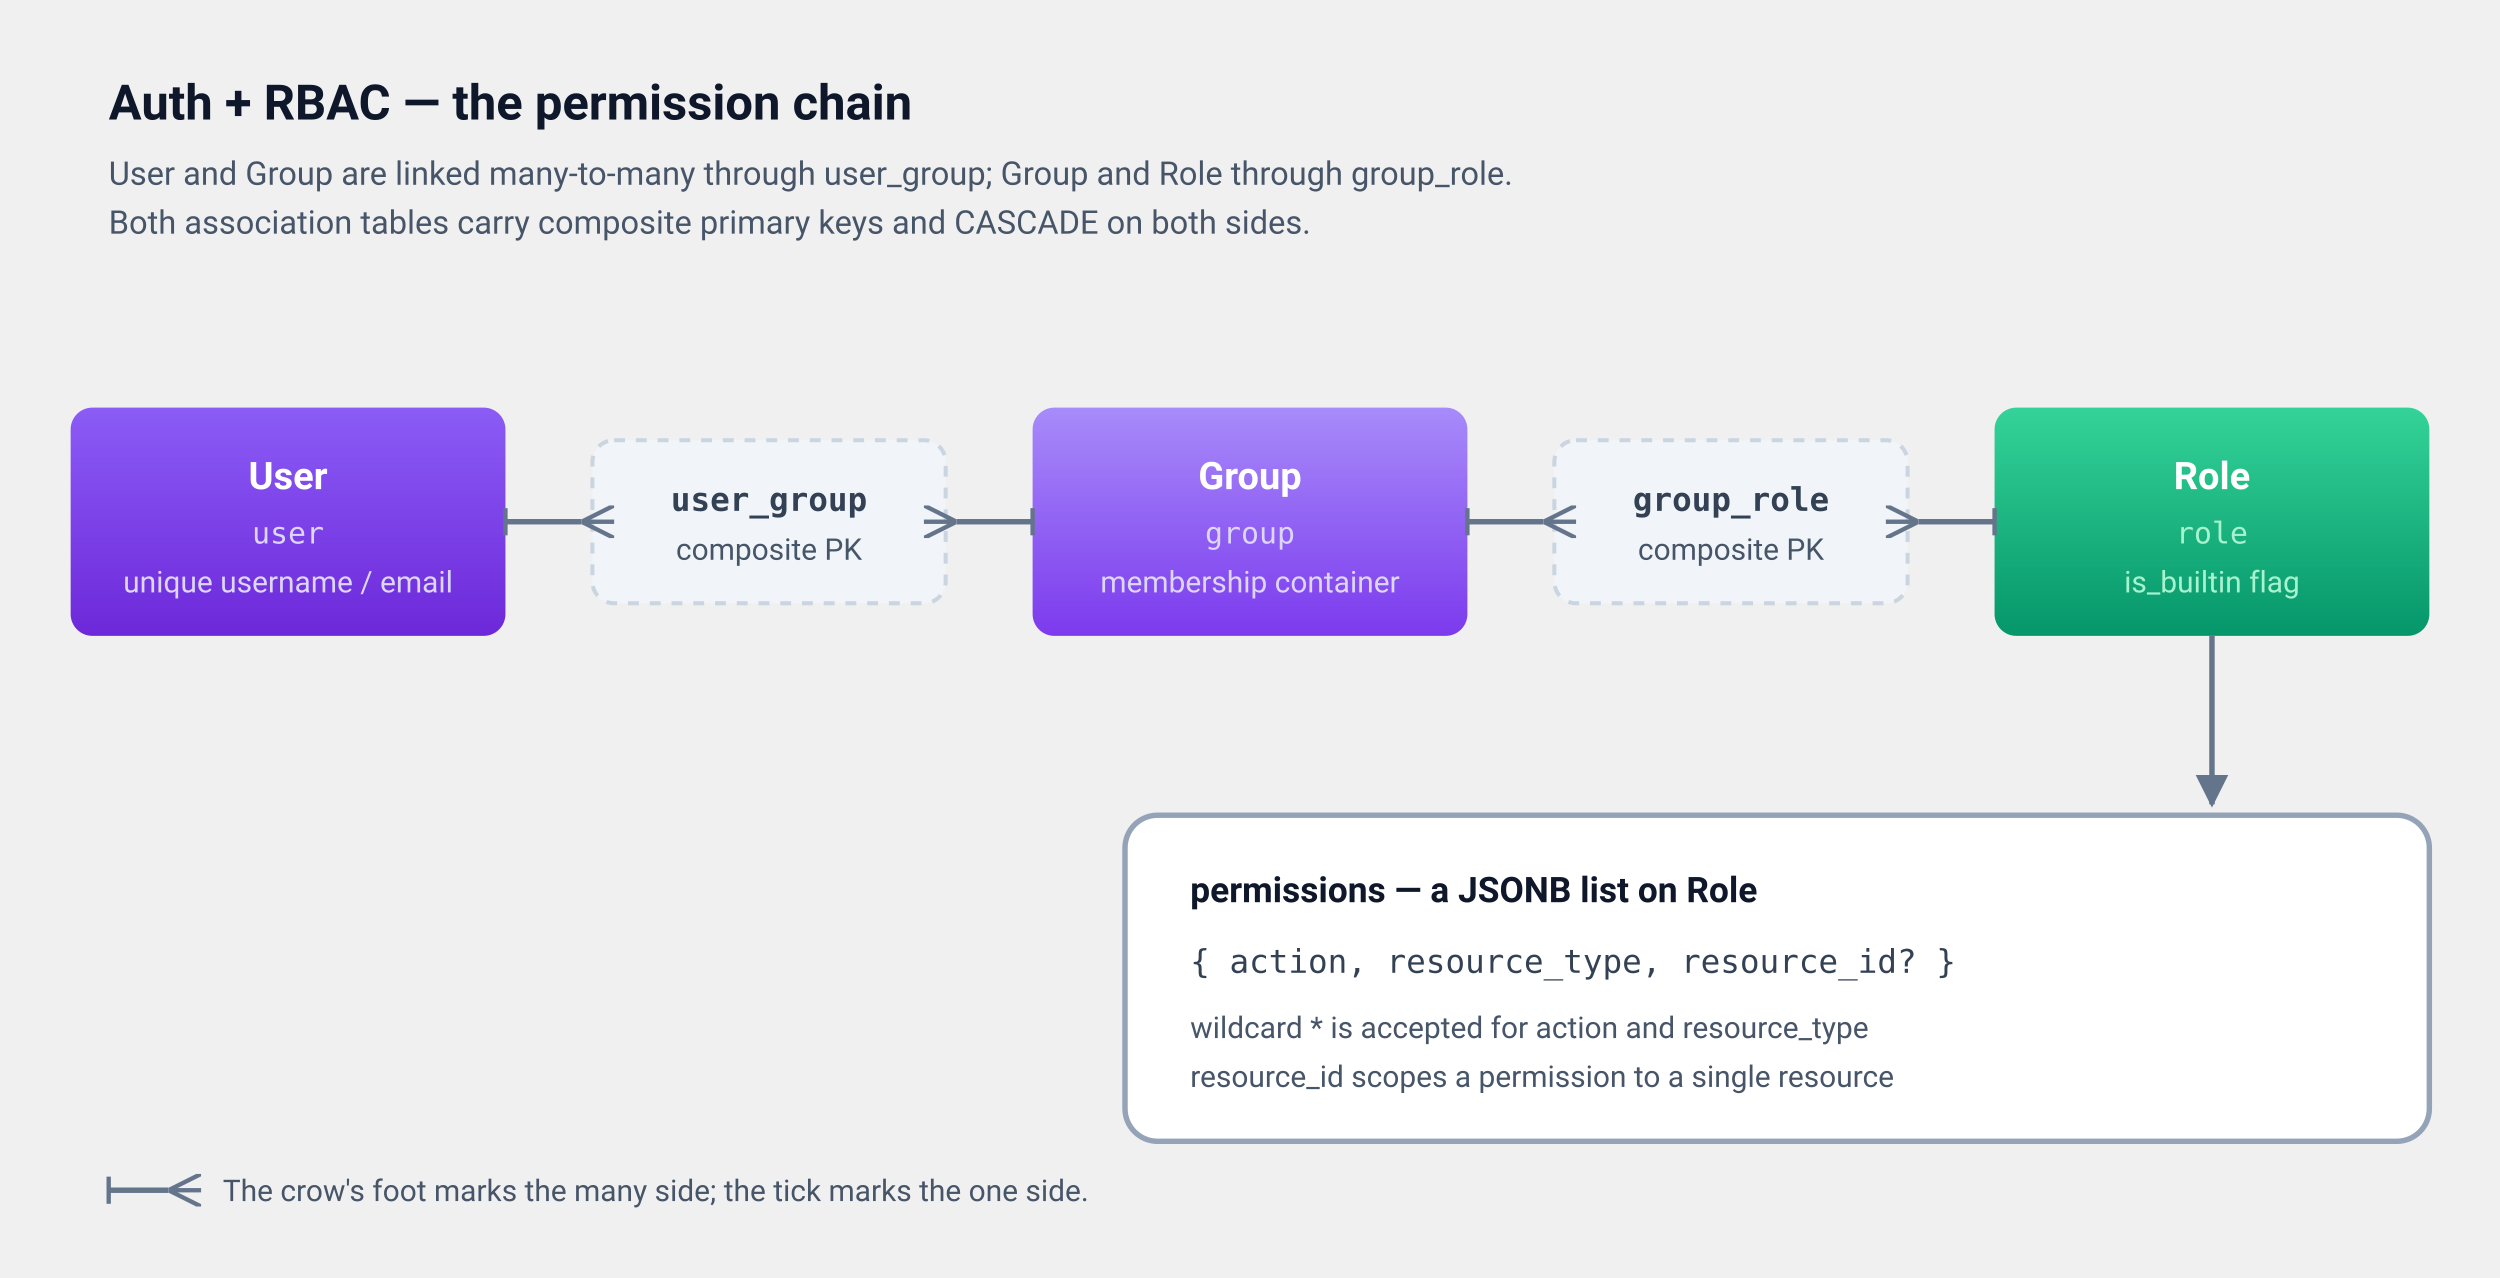
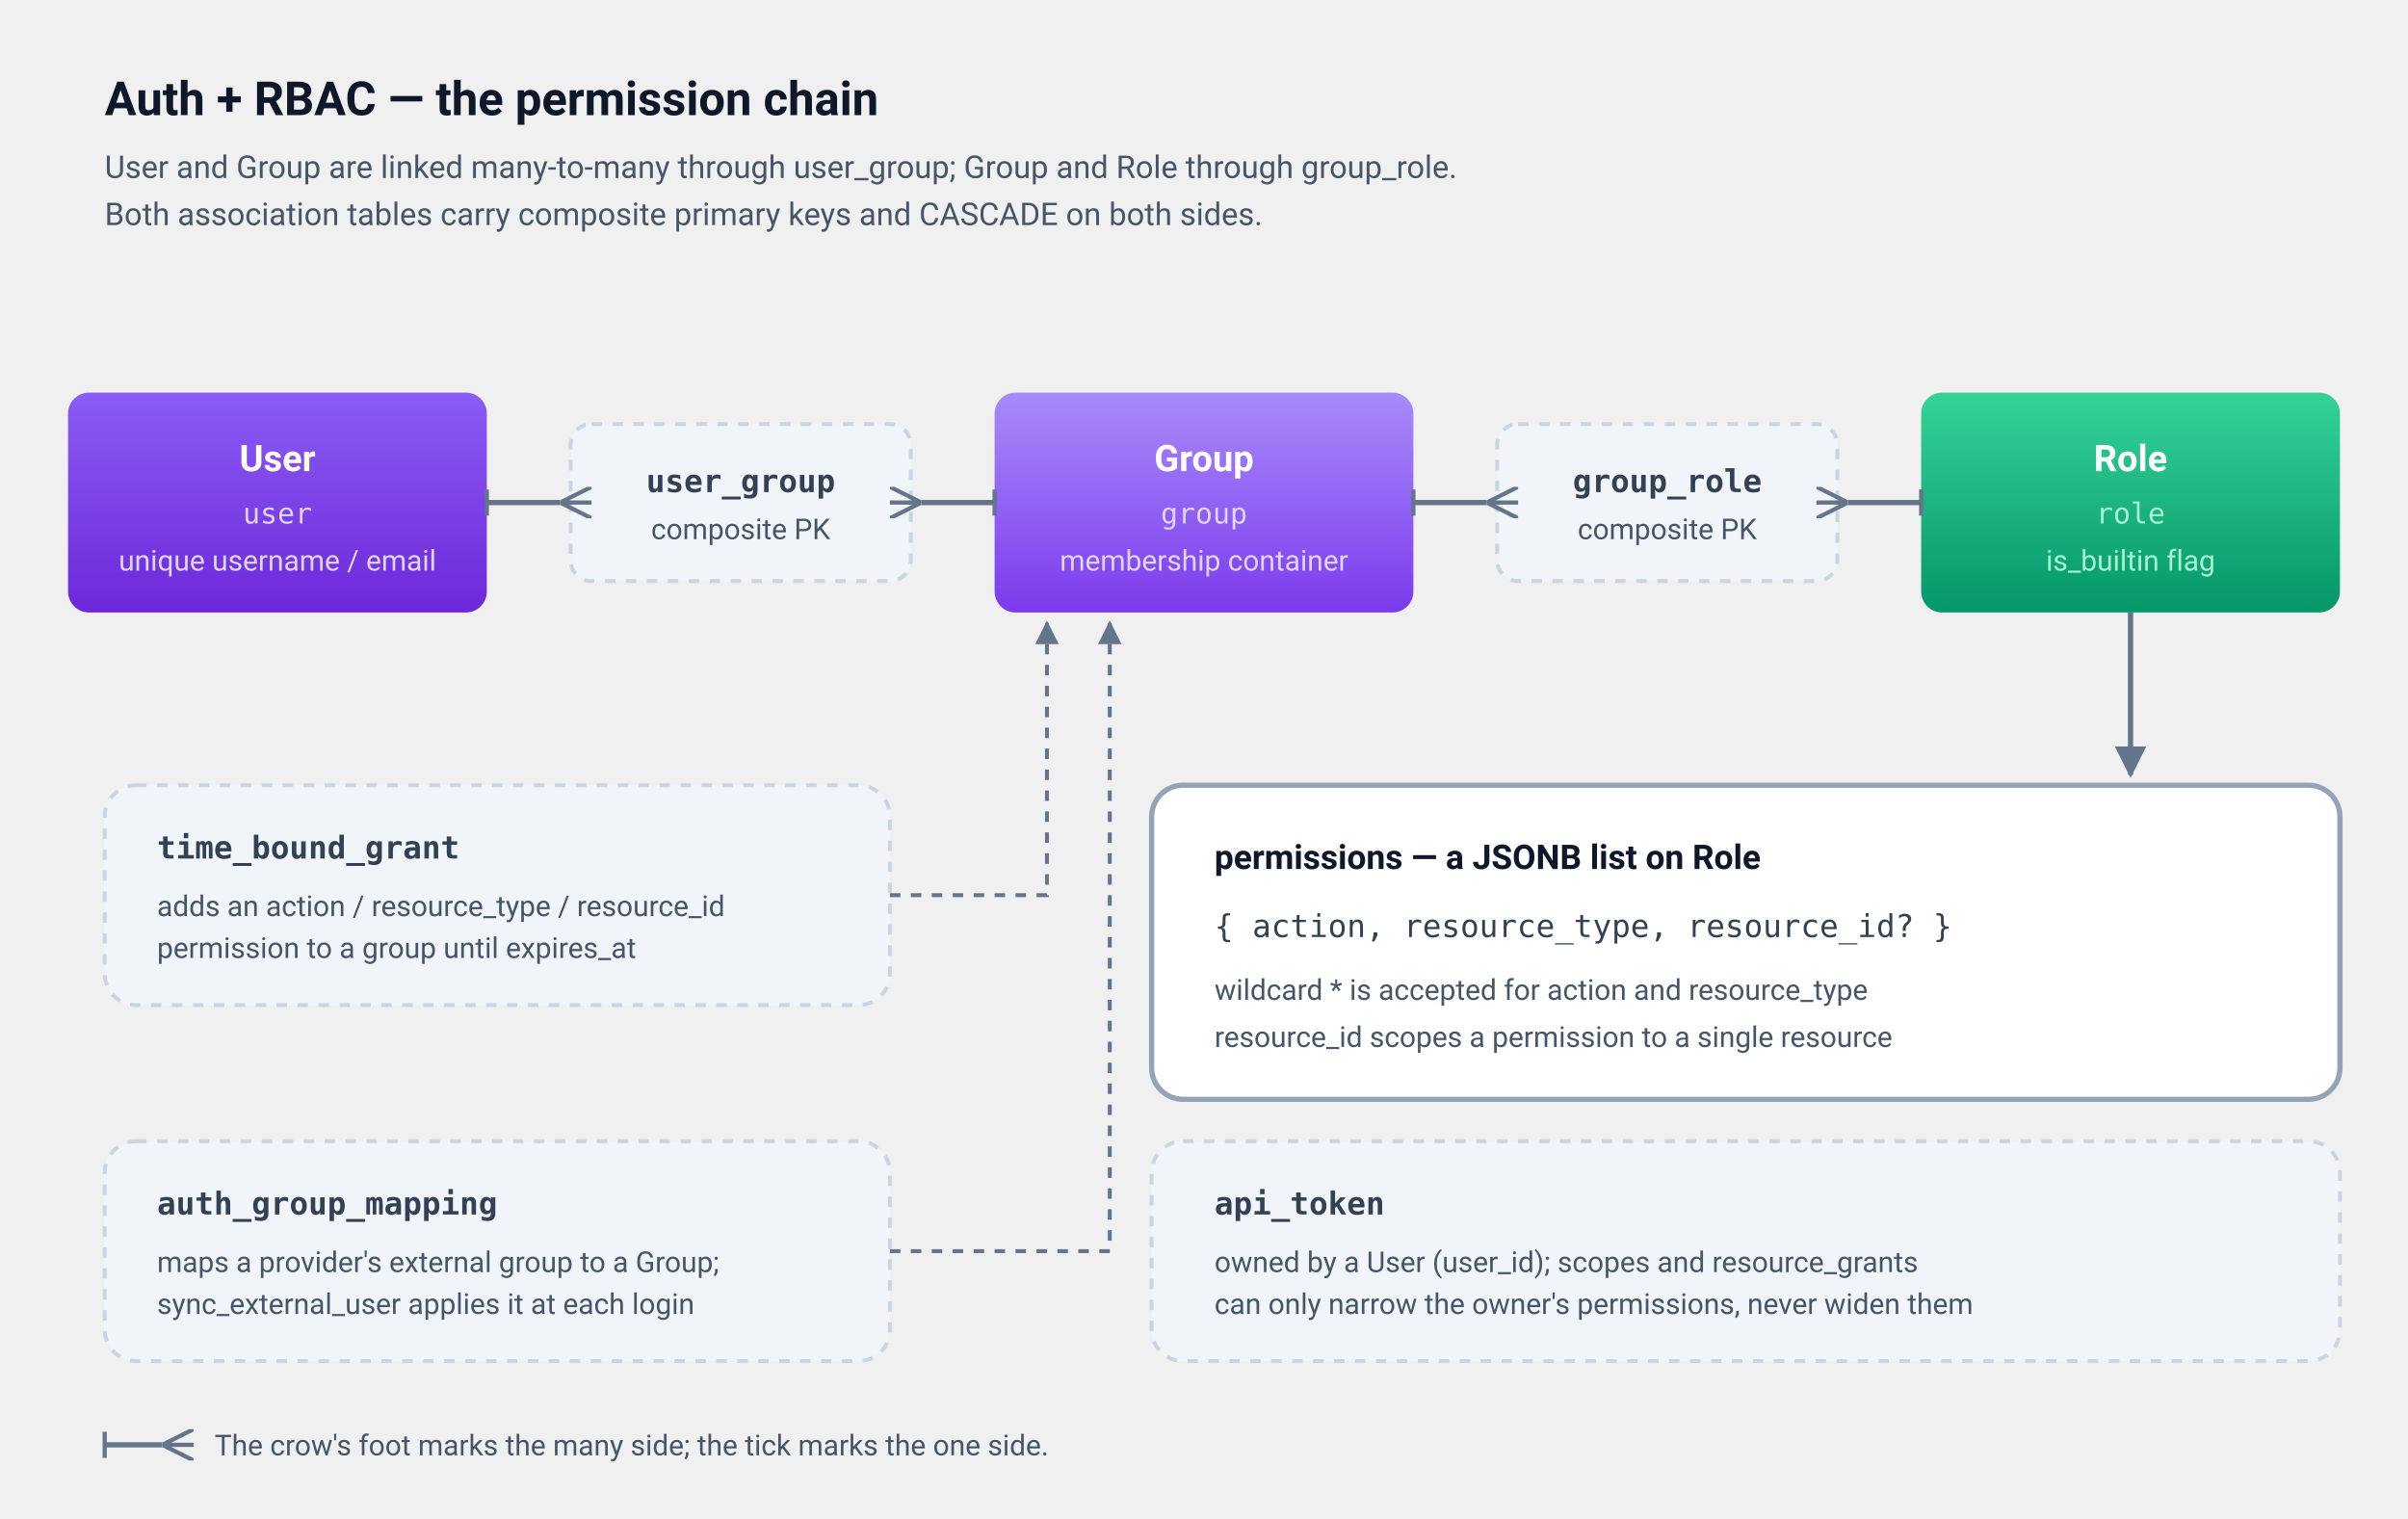
- <svg xmlns="http://www.w3.org/2000/svg" width="920" height="470" viewBox="0 0 920 470" preserveAspectRatio="xMidYMid meet" font-family="ui-sans-serif, system-ui, -apple-system, 'Segoe UI', Roboto, Helvetica, Arial, sans-serif">
+ <svg xmlns="http://www.w3.org/2000/svg" width="920" height="580" viewBox="0 0 920 580" preserveAspectRatio="xMidYMid meet" font-family="ui-sans-serif, system-ui, -apple-system, 'Segoe UI', Roboto, Helvetica, Arial, sans-serif">
  <defs>
    <linearGradient id="dmr-user" x1="0" y1="0" x2="0" y2="1">
      <stop offset="0%" stop-color="#8b5cf6" />
      <stop offset="100%" stop-color="#6d28d9" />
    </linearGradient>
    <linearGradient id="dmr-group" x1="0" y1="0" x2="0" y2="1">
      <stop offset="0%" stop-color="#a78bfa" />
      <stop offset="100%" stop-color="#7c3aed" />
    </linearGradient>
    <linearGradient id="dmr-role" x1="0" y1="0" x2="0" y2="1">
      <stop offset="0%" stop-color="#34d399" />
      <stop offset="100%" stop-color="#059669" />
    </linearGradient>
    <marker id="dmr-crow" viewBox="0 0 12 12" refX="0" refY="6" markerWidth="12" markerHeight="12" markerUnits="userSpaceOnUse" orient="auto">
      <path d="M 0 6 L 12 0 M 0 6 L 12 6 M 0 6 L 12 12" stroke="#64748b" stroke-width="1.6" fill="none" />
    </marker>
    <marker id="dmr-one" viewBox="0 0 8 12" refX="4" refY="6" markerWidth="8" markerHeight="12" markerUnits="userSpaceOnUse" orient="auto">
      <path d="M 4 1 V 11" stroke="#64748b" stroke-width="1.6" fill="none" />
    </marker>
    <marker id="dmr-arrow" viewBox="0 0 10 10" refX="9" refY="5" markerWidth="6" markerHeight="6" orient="auto-start-reverse">
      <path d="M 0 0 L 10 5 L 0 10 z" fill="#64748b" />
    </marker>
  </defs>
  <text x="40" y="44" font-size="18" font-weight="600" fill="#0f172a">Auth + RBAC — the permission chain</text>
  <text x="40" y="68" font-size="12" fill="#475569">User and Group are linked many-to-many through user_group; Group and Role through group_role.</text>
  <text x="40" y="86" font-size="12" fill="#475569">Both association tables carry composite primary keys and CASCADE on both sides.</text>
  <rect x="26" y="150" width="160" height="84" rx="8" fill="url(#dmr-user)" />
  <text x="106" y="180" text-anchor="middle" font-size="14" font-weight="600" fill="#ffffff">User</text>
  <text x="106" y="200" text-anchor="middle" font-size="11" fill="#ddd6fe" font-family="ui-monospace, SFMono-Regular, Menlo, Consolas, monospace">user</text>
  <text x="106" y="218" text-anchor="middle" font-size="11" fill="#ddd6fe">unique username / email</text>
  <rect x="218" y="162" width="130" height="60" rx="8" fill="#f1f5f9" stroke="#cbd5e1" stroke-width="1.5" stroke-dasharray="4 4" />
  <text x="283" y="188" text-anchor="middle" font-size="12" font-weight="600" fill="#334155" font-family="ui-monospace, SFMono-Regular, Menlo, Consolas, monospace">user_group</text>
  <text x="283" y="206" text-anchor="middle" font-size="11" fill="#475569">composite PK</text>
  <rect x="380" y="150" width="160" height="84" rx="8" fill="url(#dmr-group)" />
  <text x="460" y="180" text-anchor="middle" font-size="14" font-weight="600" fill="#ffffff">Group</text>
  <text x="460" y="200" text-anchor="middle" font-size="11" fill="#ddd6fe" font-family="ui-monospace, SFMono-Regular, Menlo, Consolas, monospace">group</text>
  <text x="460" y="218" text-anchor="middle" font-size="11" fill="#ddd6fe">membership container</text>
  <rect x="572" y="162" width="130" height="60" rx="8" fill="#f1f5f9" stroke="#cbd5e1" stroke-width="1.5" stroke-dasharray="4 4" />
  <text x="637" y="188" text-anchor="middle" font-size="12" font-weight="600" fill="#334155" font-family="ui-monospace, SFMono-Regular, Menlo, Consolas, monospace">group_role</text>
  <text x="637" y="206" text-anchor="middle" font-size="11" fill="#475569">composite PK</text>
  <rect x="734" y="150" width="160" height="84" rx="8" fill="url(#dmr-role)" />
  <text x="814" y="180" text-anchor="middle" font-size="14" font-weight="600" fill="#ffffff">Role</text>
  <text x="814" y="200" text-anchor="middle" font-size="11" fill="#a7f3d0" font-family="ui-monospace, SFMono-Regular, Menlo, Consolas, monospace">role</text>
  <text x="814" y="218" text-anchor="middle" font-size="11" fill="#a7f3d0">is_builtin flag</text>
  <path d="M 186 192 H 214" stroke="#64748b" stroke-width="2" fill="none" marker-start="url(#dmr-one)" marker-end="url(#dmr-crow)" />
  <path d="M 380 192 H 352" stroke="#64748b" stroke-width="2" fill="none" marker-start="url(#dmr-one)" marker-end="url(#dmr-crow)" />
  <path d="M 540 192 H 568" stroke="#64748b" stroke-width="2" fill="none" marker-start="url(#dmr-one)" marker-end="url(#dmr-crow)" />
  <path d="M 734 192 H 706" stroke="#64748b" stroke-width="2" fill="none" marker-start="url(#dmr-one)" marker-end="url(#dmr-crow)" />
  <path d="M 814 234 V 296" stroke="#64748b" stroke-width="2" fill="none" marker-end="url(#dmr-arrow)" />
-   <rect x="414" y="300" width="480" height="120" rx="12" fill="#ffffff" stroke="#94a3b8" stroke-width="2" />
-   <text x="438" y="332" font-size="13" font-weight="600" fill="#0f172a">permissions — a JSONB list on Role</text>
-   <text x="438" y="358" font-size="12" fill="#334155" font-family="ui-monospace, SFMono-Regular, Menlo, Consolas, monospace">{ action, resource_type, resource_id? }</text>
-   <text x="438" y="382" font-size="11" fill="#475569">wildcard * is accepted for action and resource_type</text>
-   <text x="438" y="400" font-size="11" fill="#475569">resource_id scopes a permission to a single resource</text>
-   <path d="M 40 438 H 62" stroke="#64748b" stroke-width="2" fill="none" marker-start="url(#dmr-one)" marker-end="url(#dmr-crow)" />
-   <text x="82" y="442" font-size="11" fill="#475569">The crow's foot marks the many side; the tick marks the one side.</text>
+   <rect x="440" y="300" width="454" height="120" rx="12" fill="#ffffff" stroke="#94a3b8" stroke-width="2" />
+   <text x="464" y="332" font-size="13" font-weight="600" fill="#0f172a">permissions — a JSONB list on Role</text>
+   <text x="464" y="358" font-size="12" fill="#334155" font-family="ui-monospace, SFMono-Regular, Menlo, Consolas, monospace">{ action, resource_type, resource_id? }</text>
+   <text x="464" y="382" font-size="11" fill="#475569">wildcard * is accepted for action and resource_type</text>
+   <text x="464" y="400" font-size="11" fill="#475569">resource_id scopes a permission to a single resource</text>
+   <rect x="40" y="300" width="300" height="84" rx="12" fill="#f1f5f9" stroke="#cbd5e1" stroke-width="1.5" stroke-dasharray="4 4" />
+   <text x="60" y="328" font-size="12" font-weight="600" fill="#334155" font-family="ui-monospace, SFMono-Regular, Menlo, Consolas, monospace">time_bound_grant</text>
+   <text x="60" y="350" font-size="11" fill="#475569">adds an action / resource_type / resource_id</text>
+   <text x="60" y="366" font-size="11" fill="#475569">permission to a group until expires_at</text>
+   <path d="M 340 342 H 400 V 238" stroke="#64748b" stroke-width="1.5" stroke-dasharray="4 4" fill="none" marker-end="url(#dmr-arrow)" />
+   <rect x="40" y="436" width="300" height="84" rx="12" fill="#f1f5f9" stroke="#cbd5e1" stroke-width="1.5" stroke-dasharray="4 4" />
+   <text x="60" y="464" font-size="12" font-weight="600" fill="#334155" font-family="ui-monospace, SFMono-Regular, Menlo, Consolas, monospace">auth_group_mapping</text>
+   <text x="60" y="486" font-size="11" fill="#475569">maps a provider's external group to a Group;</text>
+   <text x="60" y="502" font-size="11" fill="#475569">sync_external_user applies it at each login</text>
+   <path d="M 340 478 H 424 V 238" stroke="#64748b" stroke-width="1.5" stroke-dasharray="4 4" fill="none" marker-end="url(#dmr-arrow)" />
+   <rect x="440" y="436" width="454" height="84" rx="12" fill="#f1f5f9" stroke="#cbd5e1" stroke-width="1.5" stroke-dasharray="4 4" />
+   <text x="464" y="464" font-size="12" font-weight="600" fill="#334155" font-family="ui-monospace, SFMono-Regular, Menlo, Consolas, monospace">api_token</text>
+   <text x="464" y="486" font-size="11" fill="#475569">owned by a User (user_id); scopes and resource_grants</text>
+   <text x="464" y="502" font-size="11" fill="#475569">can only narrow the owner's permissions, never widen them</text>
+   <path d="M 40 552 H 62" stroke="#64748b" stroke-width="2" fill="none" marker-start="url(#dmr-one)" marker-end="url(#dmr-crow)" />
+   <text x="82" y="556" font-size="11" fill="#475569">The crow's foot marks the many side; the tick marks the one side.</text>
</svg>
